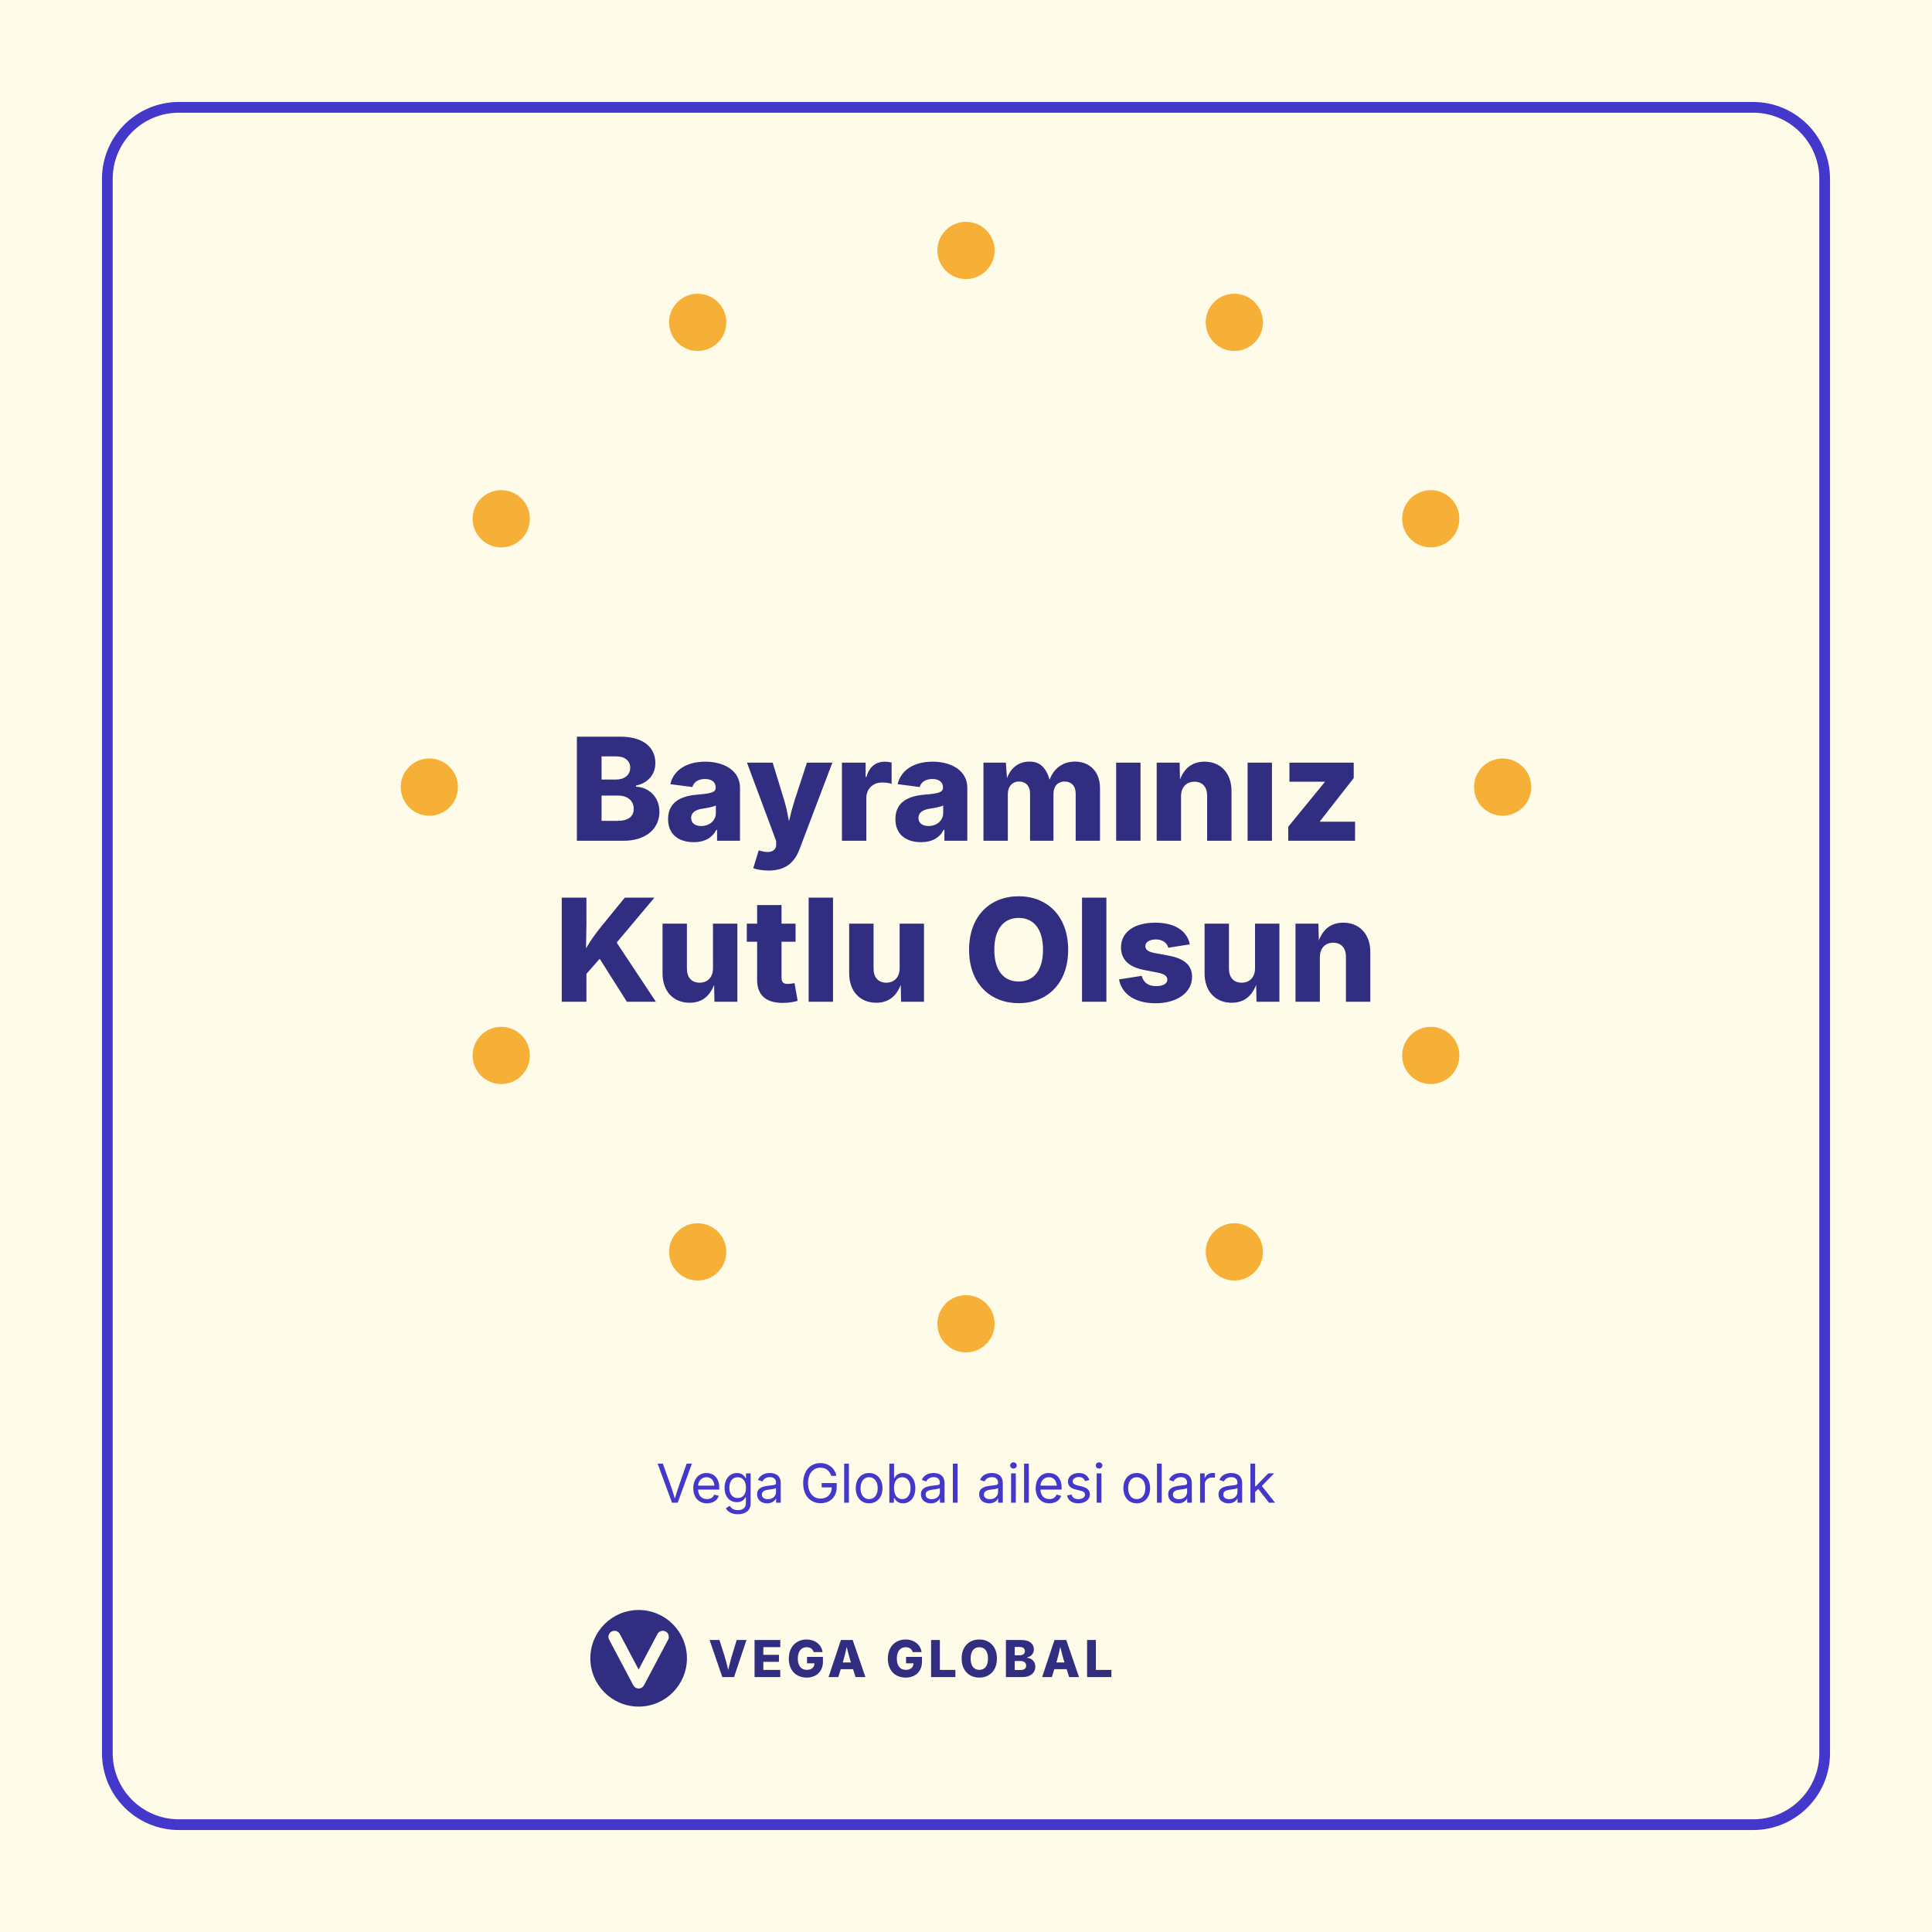
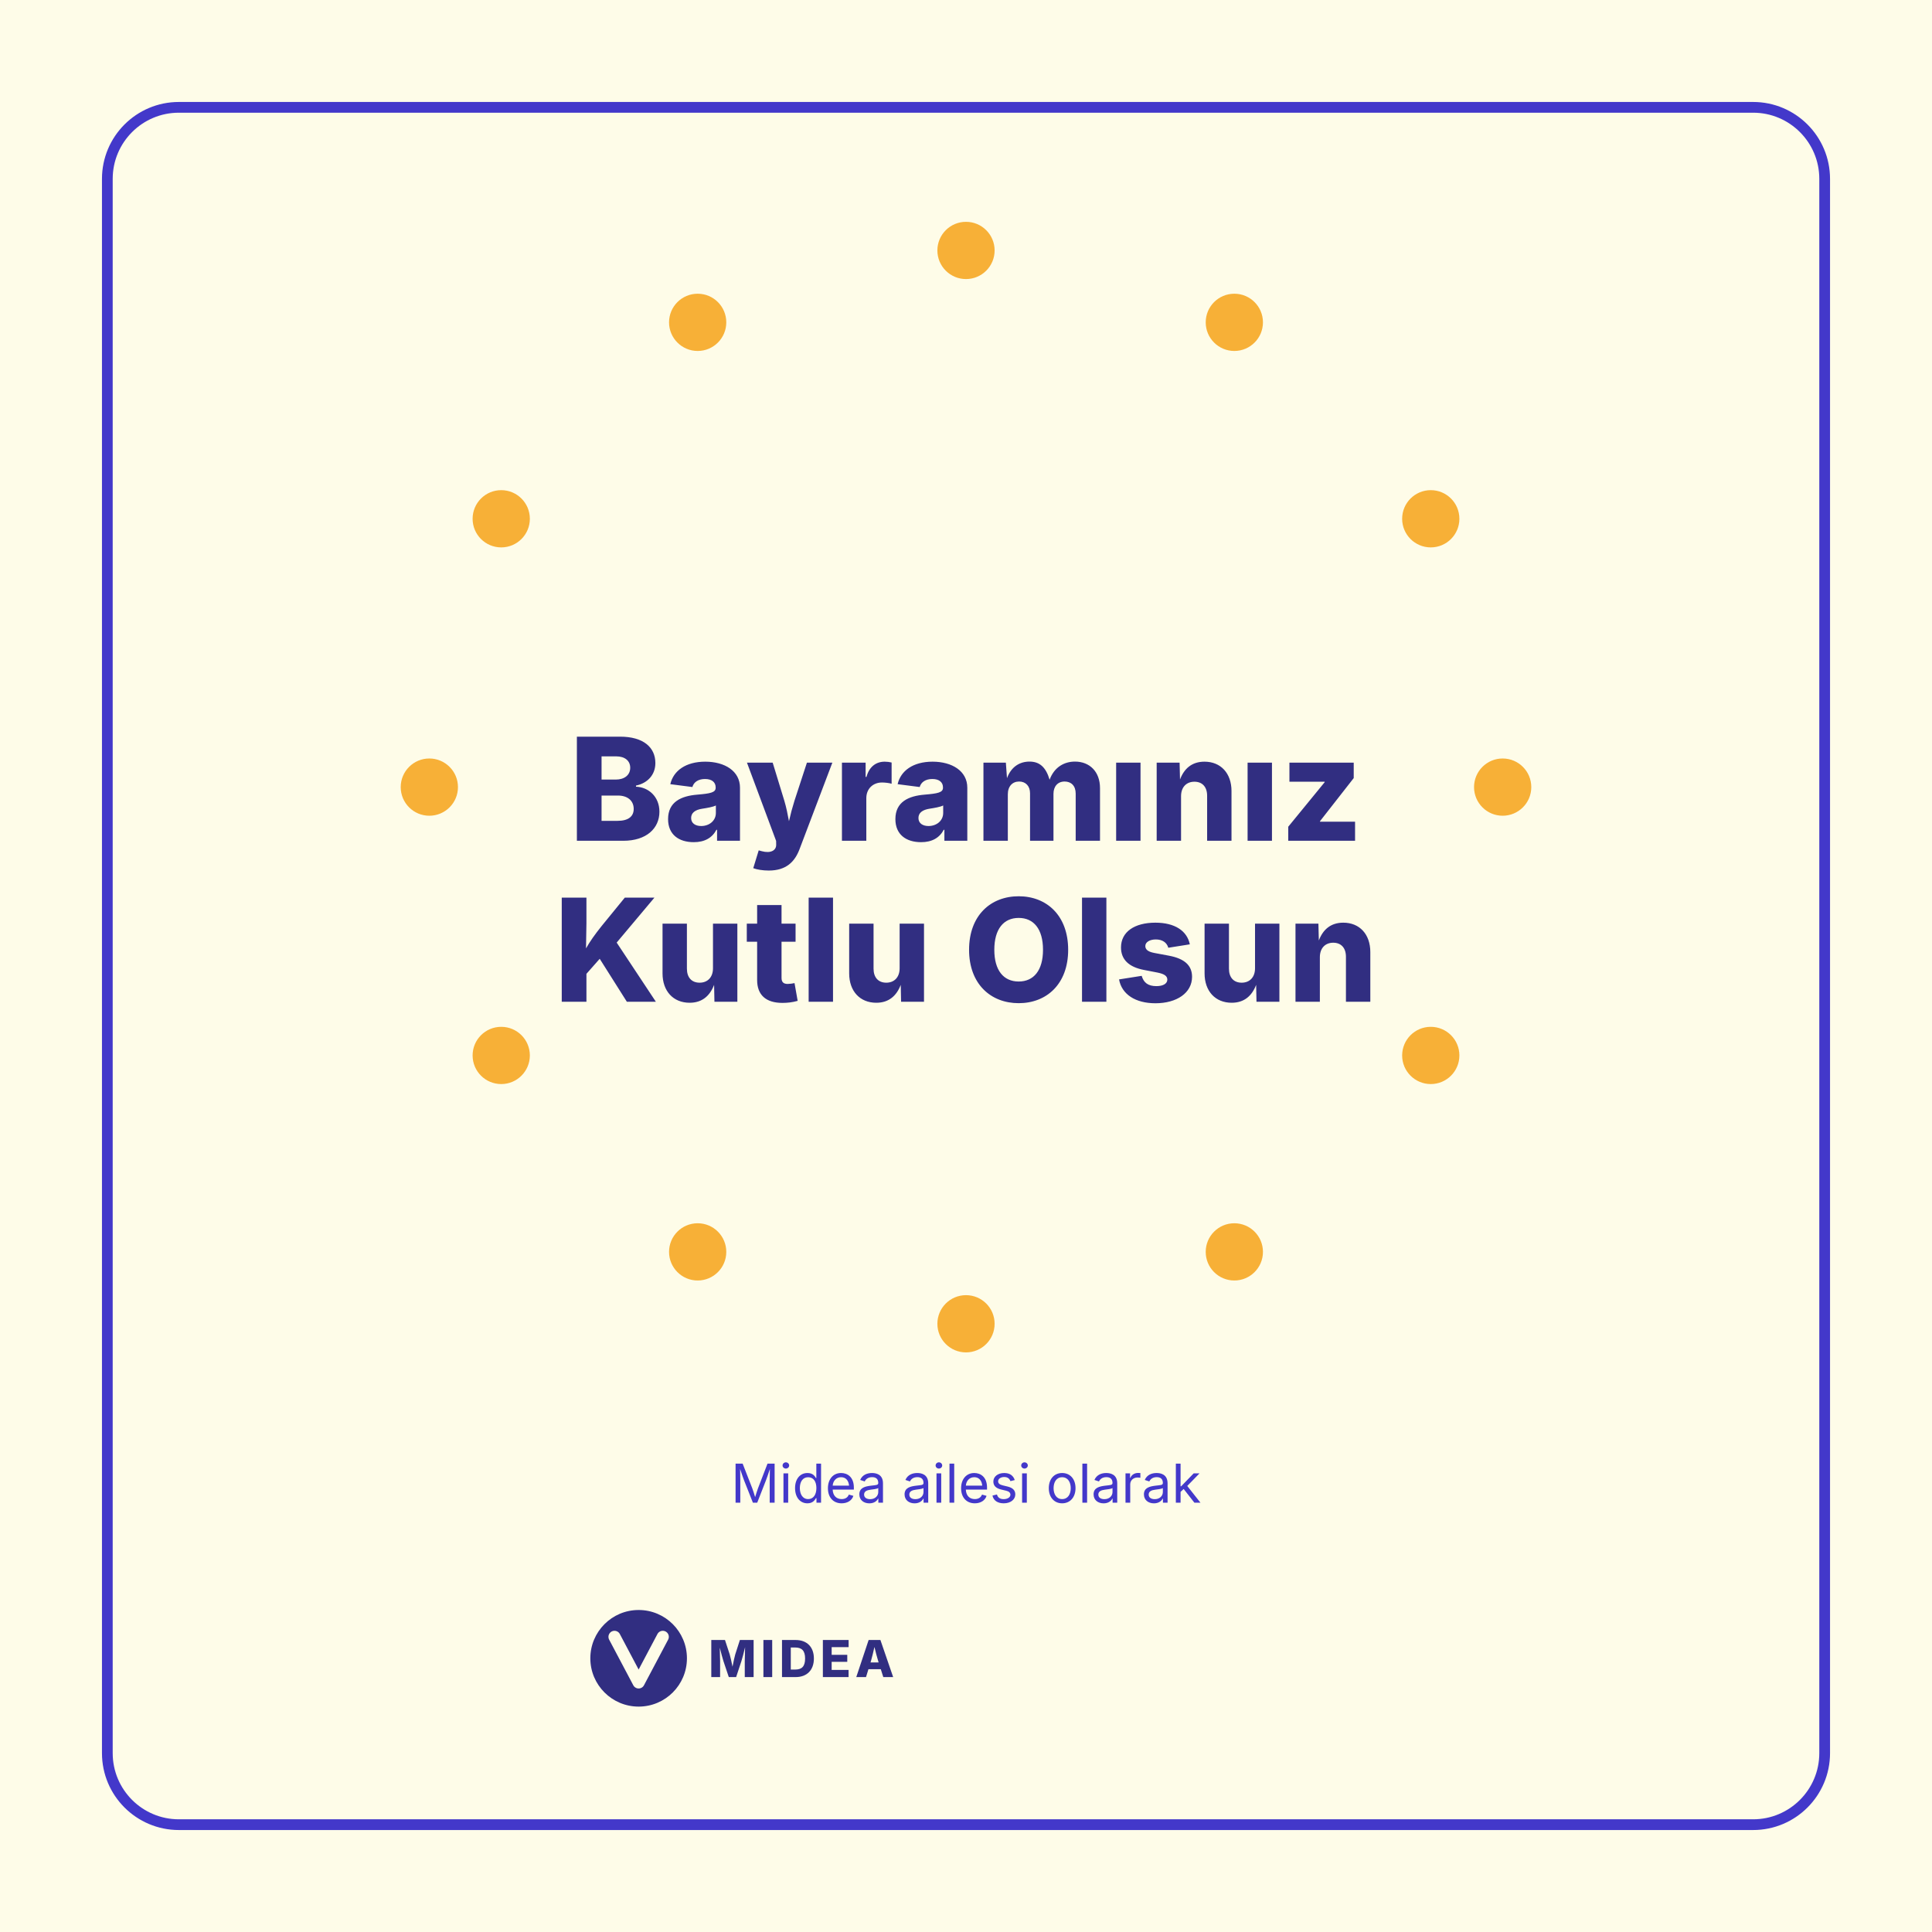
<svg xmlns="http://www.w3.org/2000/svg" width="1080" height="1080" viewBox="0 0 1080 1080">
  <defs />
  <rect width="1080" height="1080" fill="#fefce8" />
  <rect x="60" y="60" width="960" height="960" rx="40" fill="none" stroke="#4338ca" stroke-width="6" />
  <g fill="#f59e0b" opacity="0.8">
    <circle cx="840" cy="440" r="16" />
    <circle cx="799.808" cy="590" r="16" />
    <circle cx="690" cy="699.808" r="16" />
    <circle cx="540" cy="740" r="16" />
    <circle cx="390" cy="699.808" r="16" />
    <circle cx="280.192" cy="590" r="16" />
    <circle cx="240" cy="440" r="16" />
    <circle cx="280.192" cy="290" r="16" />
    <circle cx="390" cy="180.192" r="16" />
    <circle cx="540" cy="140" r="16" />
    <circle cx="690" cy="180.192" r="16" />
    <circle cx="799.808" cy="290" r="16" />
  </g>
  <text x="540" y="470" text-anchor="middle" font-family="Segoe UI, Inter, Arial, sans-serif" font-size="80" font-weight="800" fill="#312e81">Bayramınız</text>
  <text x="540" y="560" text-anchor="middle" font-family="Segoe UI, Inter, Arial, sans-serif" font-size="80" font-weight="800" fill="#312e81">Kutlu Olsun</text>
-   <text x="540" y="840" text-anchor="middle" font-family="Segoe UI, Inter, Arial, sans-serif" font-size="30" fill="#4338ca">Vega Global ailesi olarak</text>
+   <text x="540" y="840" text-anchor="middle" font-family="Segoe UI, Inter, Arial, sans-serif" font-size="30" fill="#4338ca">Midea ailesi olarak</text>
  <g transform="translate(330 900) scale(0.75)">
    <circle cx="36" cy="36" r="36" fill="#312e81" />
    <path d="M18 20 L36 54 L54 20" stroke="#fefce8" stroke-width="9" fill="none" stroke-linecap="round" stroke-linejoin="round" />
-     <text x="88" y="50" font-family="Segoe UI, Inter, Arial, sans-serif" font-size="38" font-weight="800" fill="#312e81" letter-spacing="3">VEGA GLOBAL</text>
+     <text x="88" y="50" font-family="Segoe UI, Inter, Arial, sans-serif" font-size="38" font-weight="800" fill="#312e81" letter-spacing="3">MIDEA</text>
  </g>
</svg>
